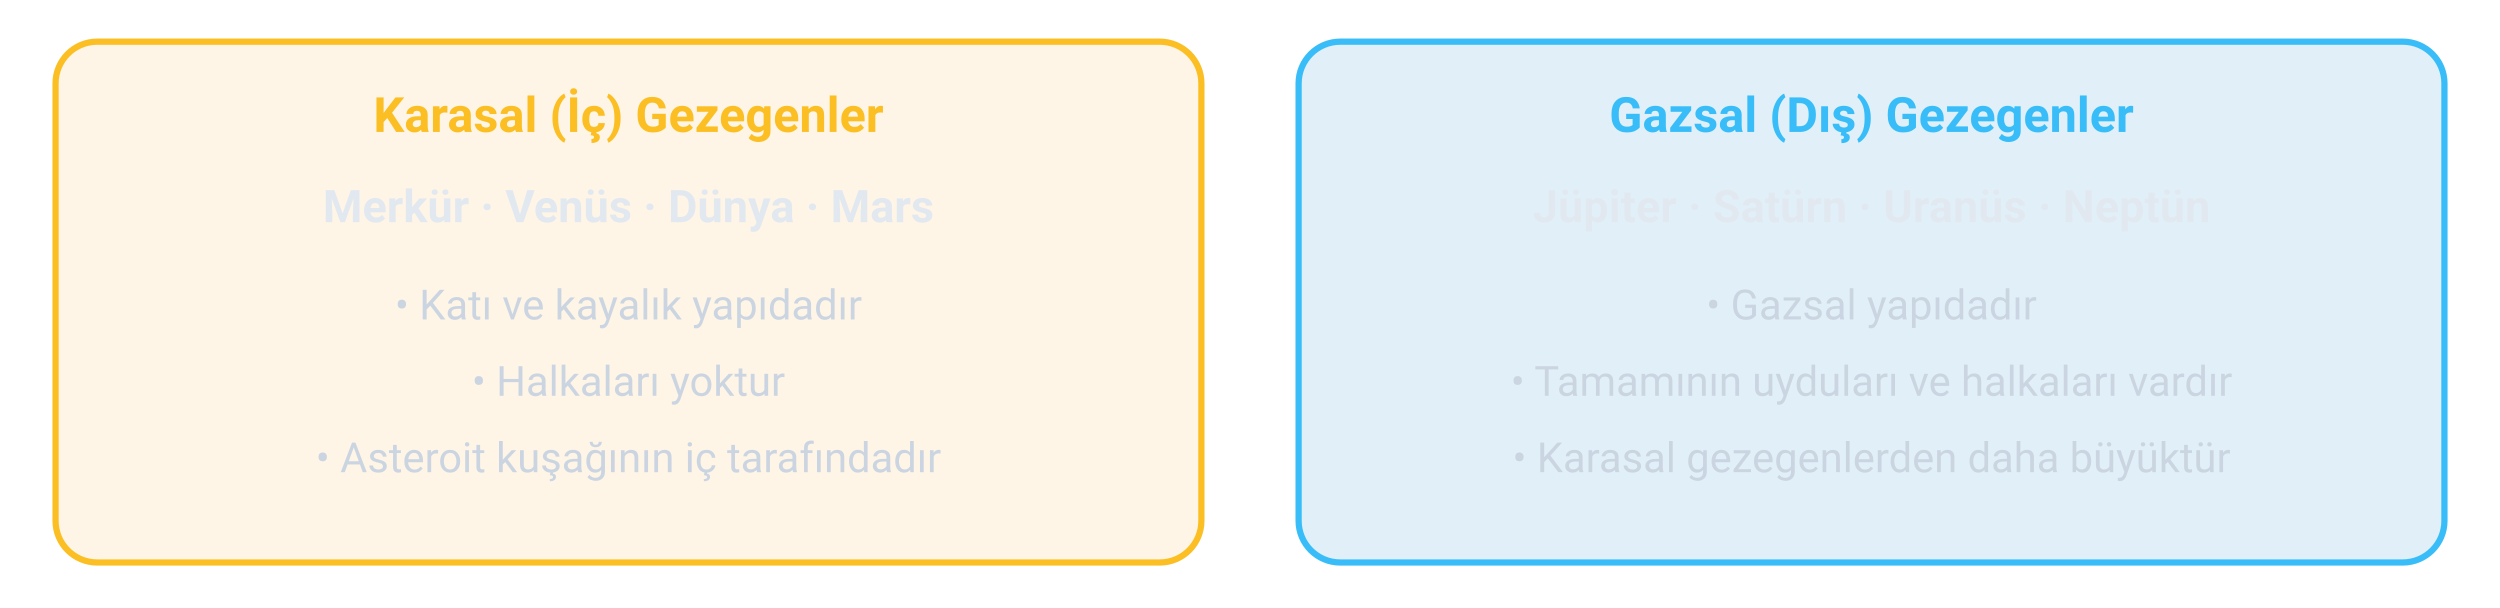
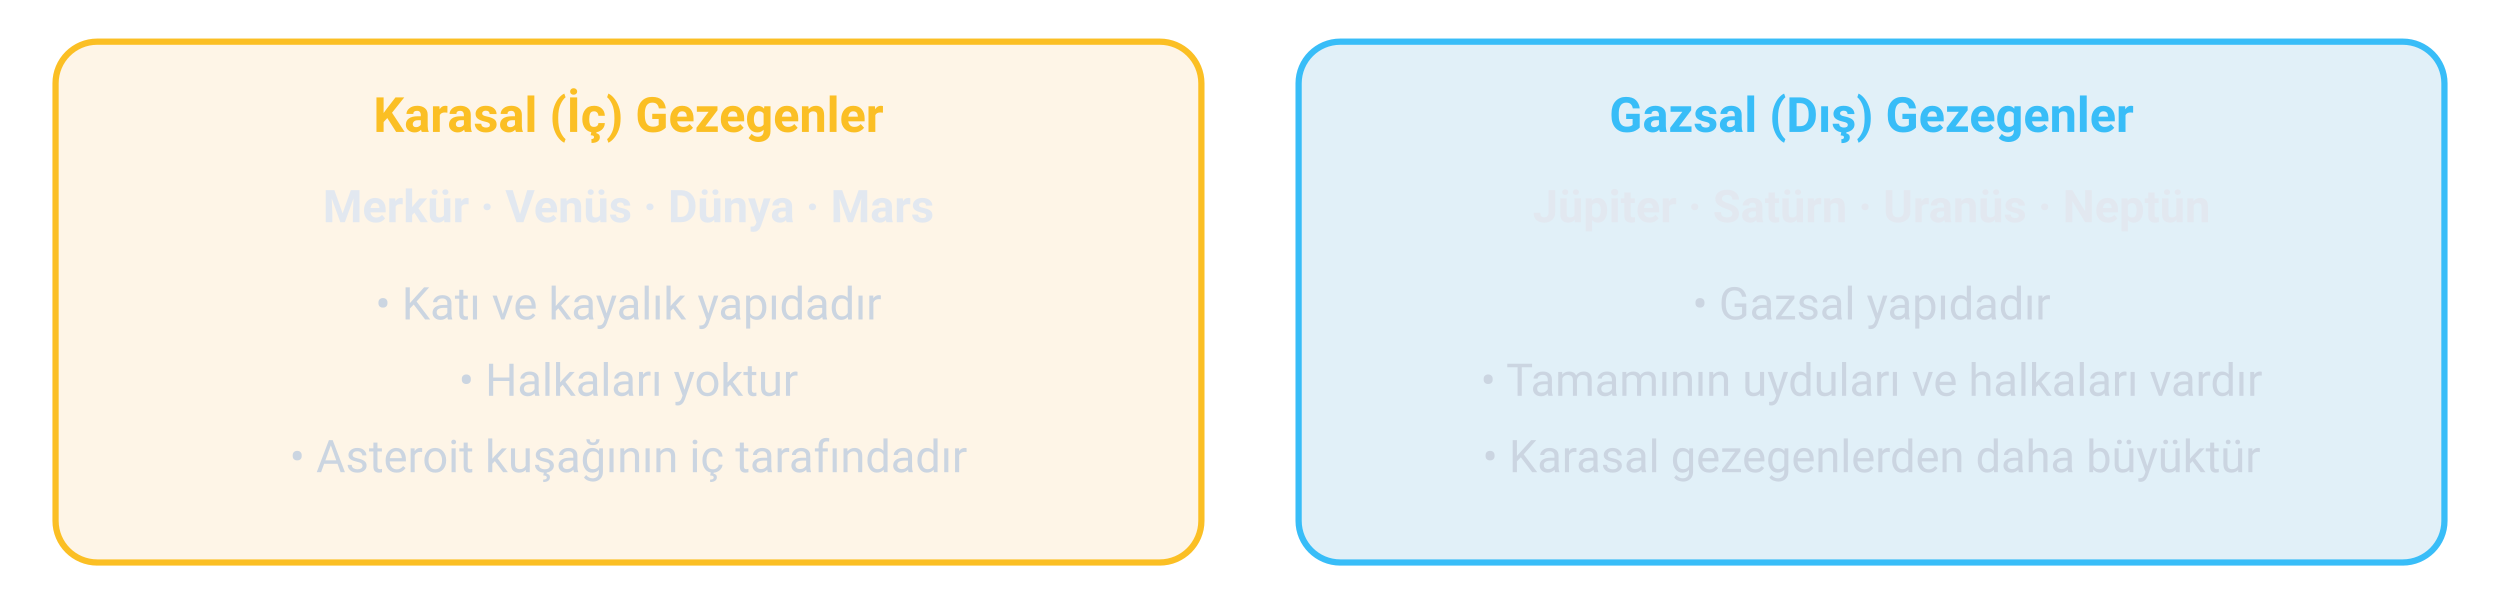
- <svg xmlns="http://www.w3.org/2000/svg" viewBox="0 0 720 175" width="720" height="175" font-family="system-ui, -apple-system, Segoe UI, Roboto, Arial, sans-serif">
+ <svg xmlns="http://www.w3.org/2000/svg" preserveAspectRatio="xMidYMid meet" viewBox="0 0 720 175" width="720" height="175" font-family="system-ui, -apple-system, Segoe UI, Roboto, Arial, sans-serif">
  <defs>
    <radialGradient id="g-sun" cx="38%" cy="35%" r="65%">
      <stop offset="0%" stop-color="#fef08a" />
      <stop offset="45%" stop-color="#f59e0b" />
      <stop offset="100%" stop-color="#c2410c" />
    </radialGradient>
    <radialGradient id="g-earth" cx="35%" cy="30%" r="68%">
      <stop offset="0%" stop-color="#7dd3fc" />
      <stop offset="55%" stop-color="#0284c7" />
      <stop offset="100%" stop-color="#1e3a8a" />
    </radialGradient>
    <radialGradient id="g-mars" cx="35%" cy="30%" r="68%">
      <stop offset="0%" stop-color="#fca5a5" />
      <stop offset="55%" stop-color="#dc2626" />
      <stop offset="100%" stop-color="#7f1d1d" />
    </radialGradient>
    <radialGradient id="g-jup" cx="35%" cy="30%" r="68%">
      <stop offset="0%" stop-color="#fed7aa" />
      <stop offset="55%" stop-color="#d97706" />
      <stop offset="100%" stop-color="#78350f" />
    </radialGradient>
    <radialGradient id="g-moon" cx="35%" cy="30%" r="68%">
      <stop offset="0%" stop-color="#f1f5f9" />
      <stop offset="60%" stop-color="#94a3b8" />
      <stop offset="100%" stop-color="#475569" />
    </radialGradient>
    <linearGradient id="g-crate" x1="0" y1="0" x2="0" y2="1">
      <stop offset="0%" stop-color="#e9c496" />
      <stop offset="100%" stop-color="#c8965a" />
    </linearGradient>
    <marker id="a-teal" viewBox="0 0 10 10" refX="8" refY="5" markerWidth="6" markerHeight="6" orient="auto-start-reverse">
      <path d="M0 1 L10 5 L0 9 z" fill="#14b8a6" />
    </marker>
    <marker id="a-blue" viewBox="0 0 10 10" refX="8" refY="5" markerWidth="6" markerHeight="6" orient="auto-start-reverse">
      <path d="M0 1 L10 5 L0 9 z" fill="#38bdf8" />
    </marker>
    <marker id="a-navy" viewBox="0 0 10 10" refX="8" refY="5" markerWidth="6" markerHeight="6" orient="auto-start-reverse">
      <path d="M0 1 L10 5 L0 9 z" fill="#1d4ed8" />
    </marker>
    <marker id="a-red" viewBox="0 0 10 10" refX="8" refY="5" markerWidth="6" markerHeight="6" orient="auto-start-reverse">
      <path d="M0 1 L10 5 L0 9 z" fill="#ef4444" />
    </marker>
    <marker id="a-amber" viewBox="0 0 10 10" refX="8" refY="5" markerWidth="6" markerHeight="6" orient="auto-start-reverse">
      <path d="M0 1 L10 5 L0 9 z" fill="#f59e0b" />
    </marker>
    <marker id="a-slate" viewBox="0 0 10 10" refX="8" refY="5" markerWidth="6" markerHeight="6" orient="auto-start-reverse">
      <path d="M0 1 L10 5 L0 9 z" fill="#475569" />
    </marker>
  </defs>
  <rect width="720" height="175" fill="none" />
  <rect x="16" y="12" width="330" height="150" rx="12" fill="#f59e0b" fill-opacity="0.1" stroke="#fbbf24" stroke-width="1.8" />
  <text x="181" y="38" text-anchor="middle" font-size="14" font-weight="700" fill="#fbbf24">Karasal (İç) Gezegenler</text>
  <text x="181" y="64" text-anchor="middle" font-size="13" font-weight="700" fill="#e2e8f0">Merkür · Venüs · Dünya · Mars</text>
-   <text x="181" y="92" text-anchor="middle" font-size="12" fill="#cbd5e1">• Katı ve kayalık yapıdadır</text>
-   <text x="181" y="114" text-anchor="middle" font-size="12" fill="#cbd5e1">• Halkaları yoktur</text>
-   <text x="181" y="136" text-anchor="middle" font-size="12" fill="#cbd5e1">• Asteroit kuşağının iç tarafındadır</text>
+   <text x="181" y="92" text-anchor="middle" font-size="13" fill="#cbd5e1">• Katı ve kayalık yapıdadır</text>
+   <text x="181" y="114" text-anchor="middle" font-size="13" fill="#cbd5e1">• Halkaları yoktur</text>
+   <text x="181" y="136" text-anchor="middle" font-size="13" fill="#cbd5e1">• Asteroit kuşağının iç tarafındadır</text>
  <rect x="374" y="12" width="330" height="150" rx="12" fill="#0284c7" fill-opacity="0.12" stroke="#38bdf8" stroke-width="1.8" />
  <text x="539" y="38" text-anchor="middle" font-size="14" font-weight="700" fill="#38bdf8">Gazsal (Dış) Gezegenler</text>
  <text x="539" y="64" text-anchor="middle" font-size="13" font-weight="700" fill="#e2e8f0">Jüpiter · Satürn · Uranüs · Neptün</text>
-   <text x="539" y="92" text-anchor="middle" font-size="12" fill="#cbd5e1">• Gazsal yapıdadır</text>
-   <text x="539" y="114" text-anchor="middle" font-size="12" fill="#cbd5e1">• Tamamının uyduları ve halkaları vardır</text>
-   <text x="539" y="136" text-anchor="middle" font-size="12" fill="#cbd5e1">• Karasal gezegenlerden daha büyüktür</text>
+   <text x="539" y="92" text-anchor="middle" font-size="13" fill="#cbd5e1">• Gazsal yapıdadır</text>
+   <text x="539" y="114" text-anchor="middle" font-size="13" fill="#cbd5e1">• Tamamının uyduları ve halkaları vardır</text>
+   <text x="539" y="136" text-anchor="middle" font-size="13" fill="#cbd5e1">• Karasal gezegenlerden daha büyüktür</text>
</svg>
